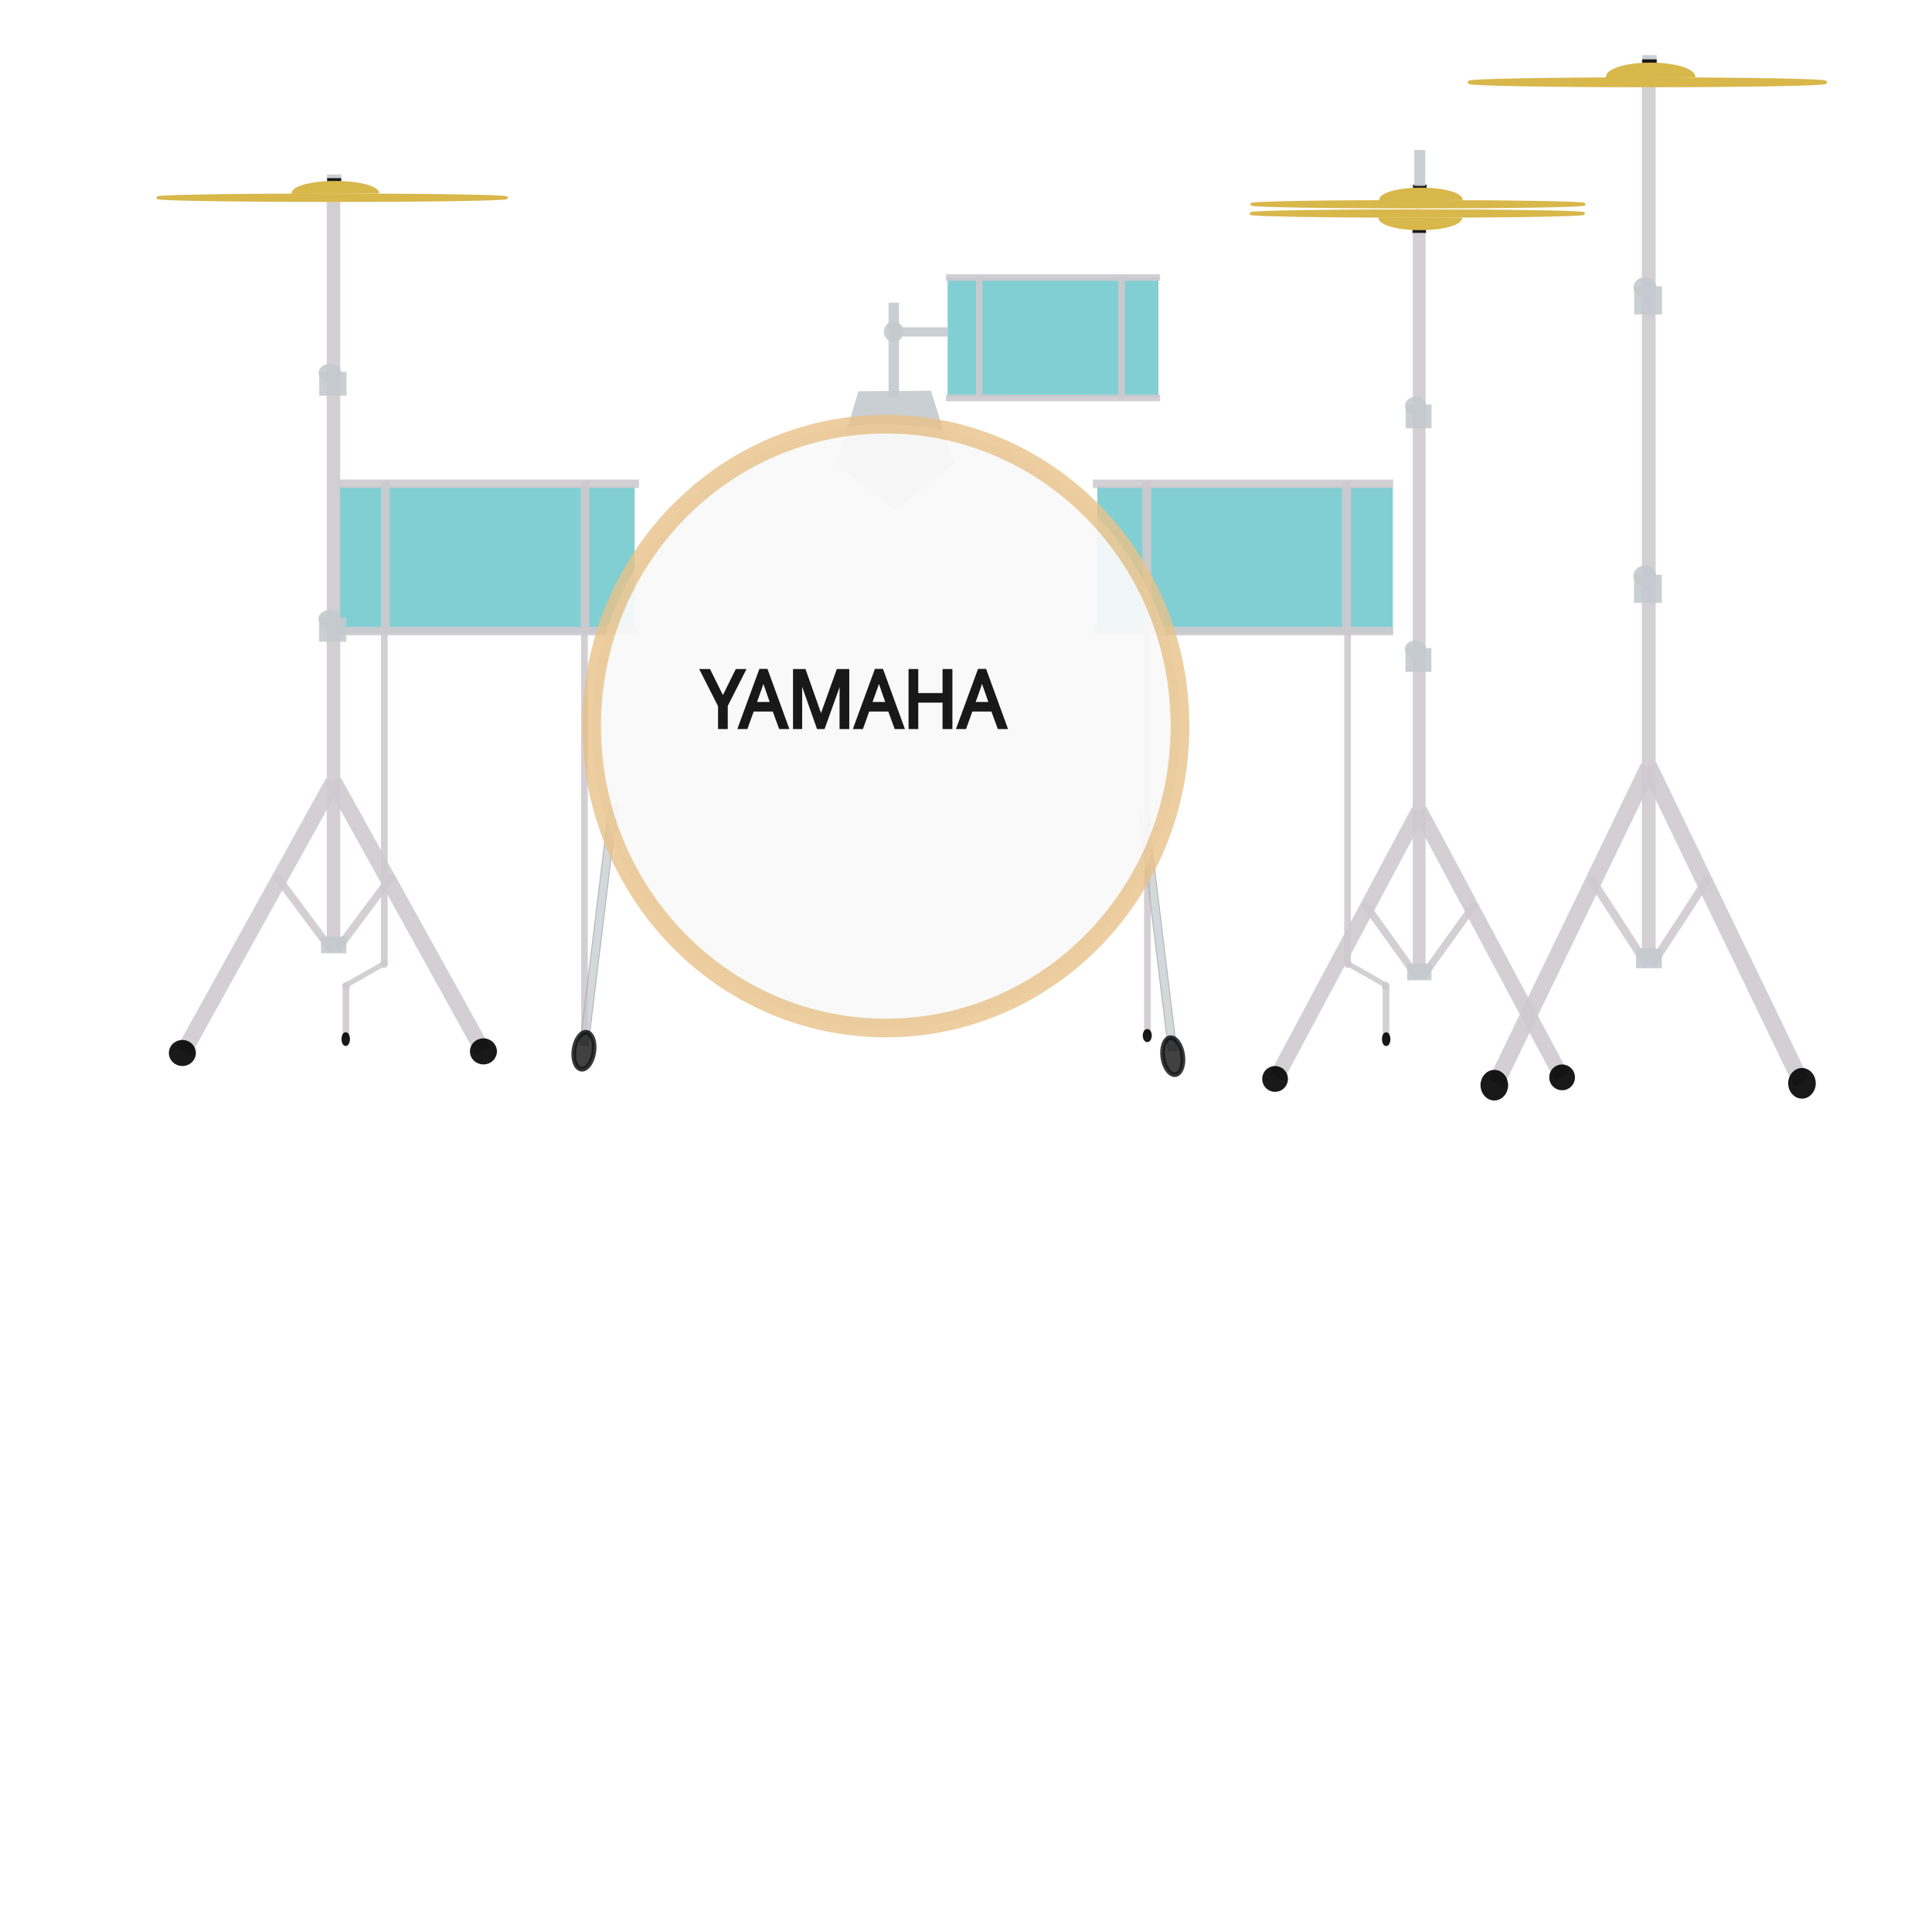
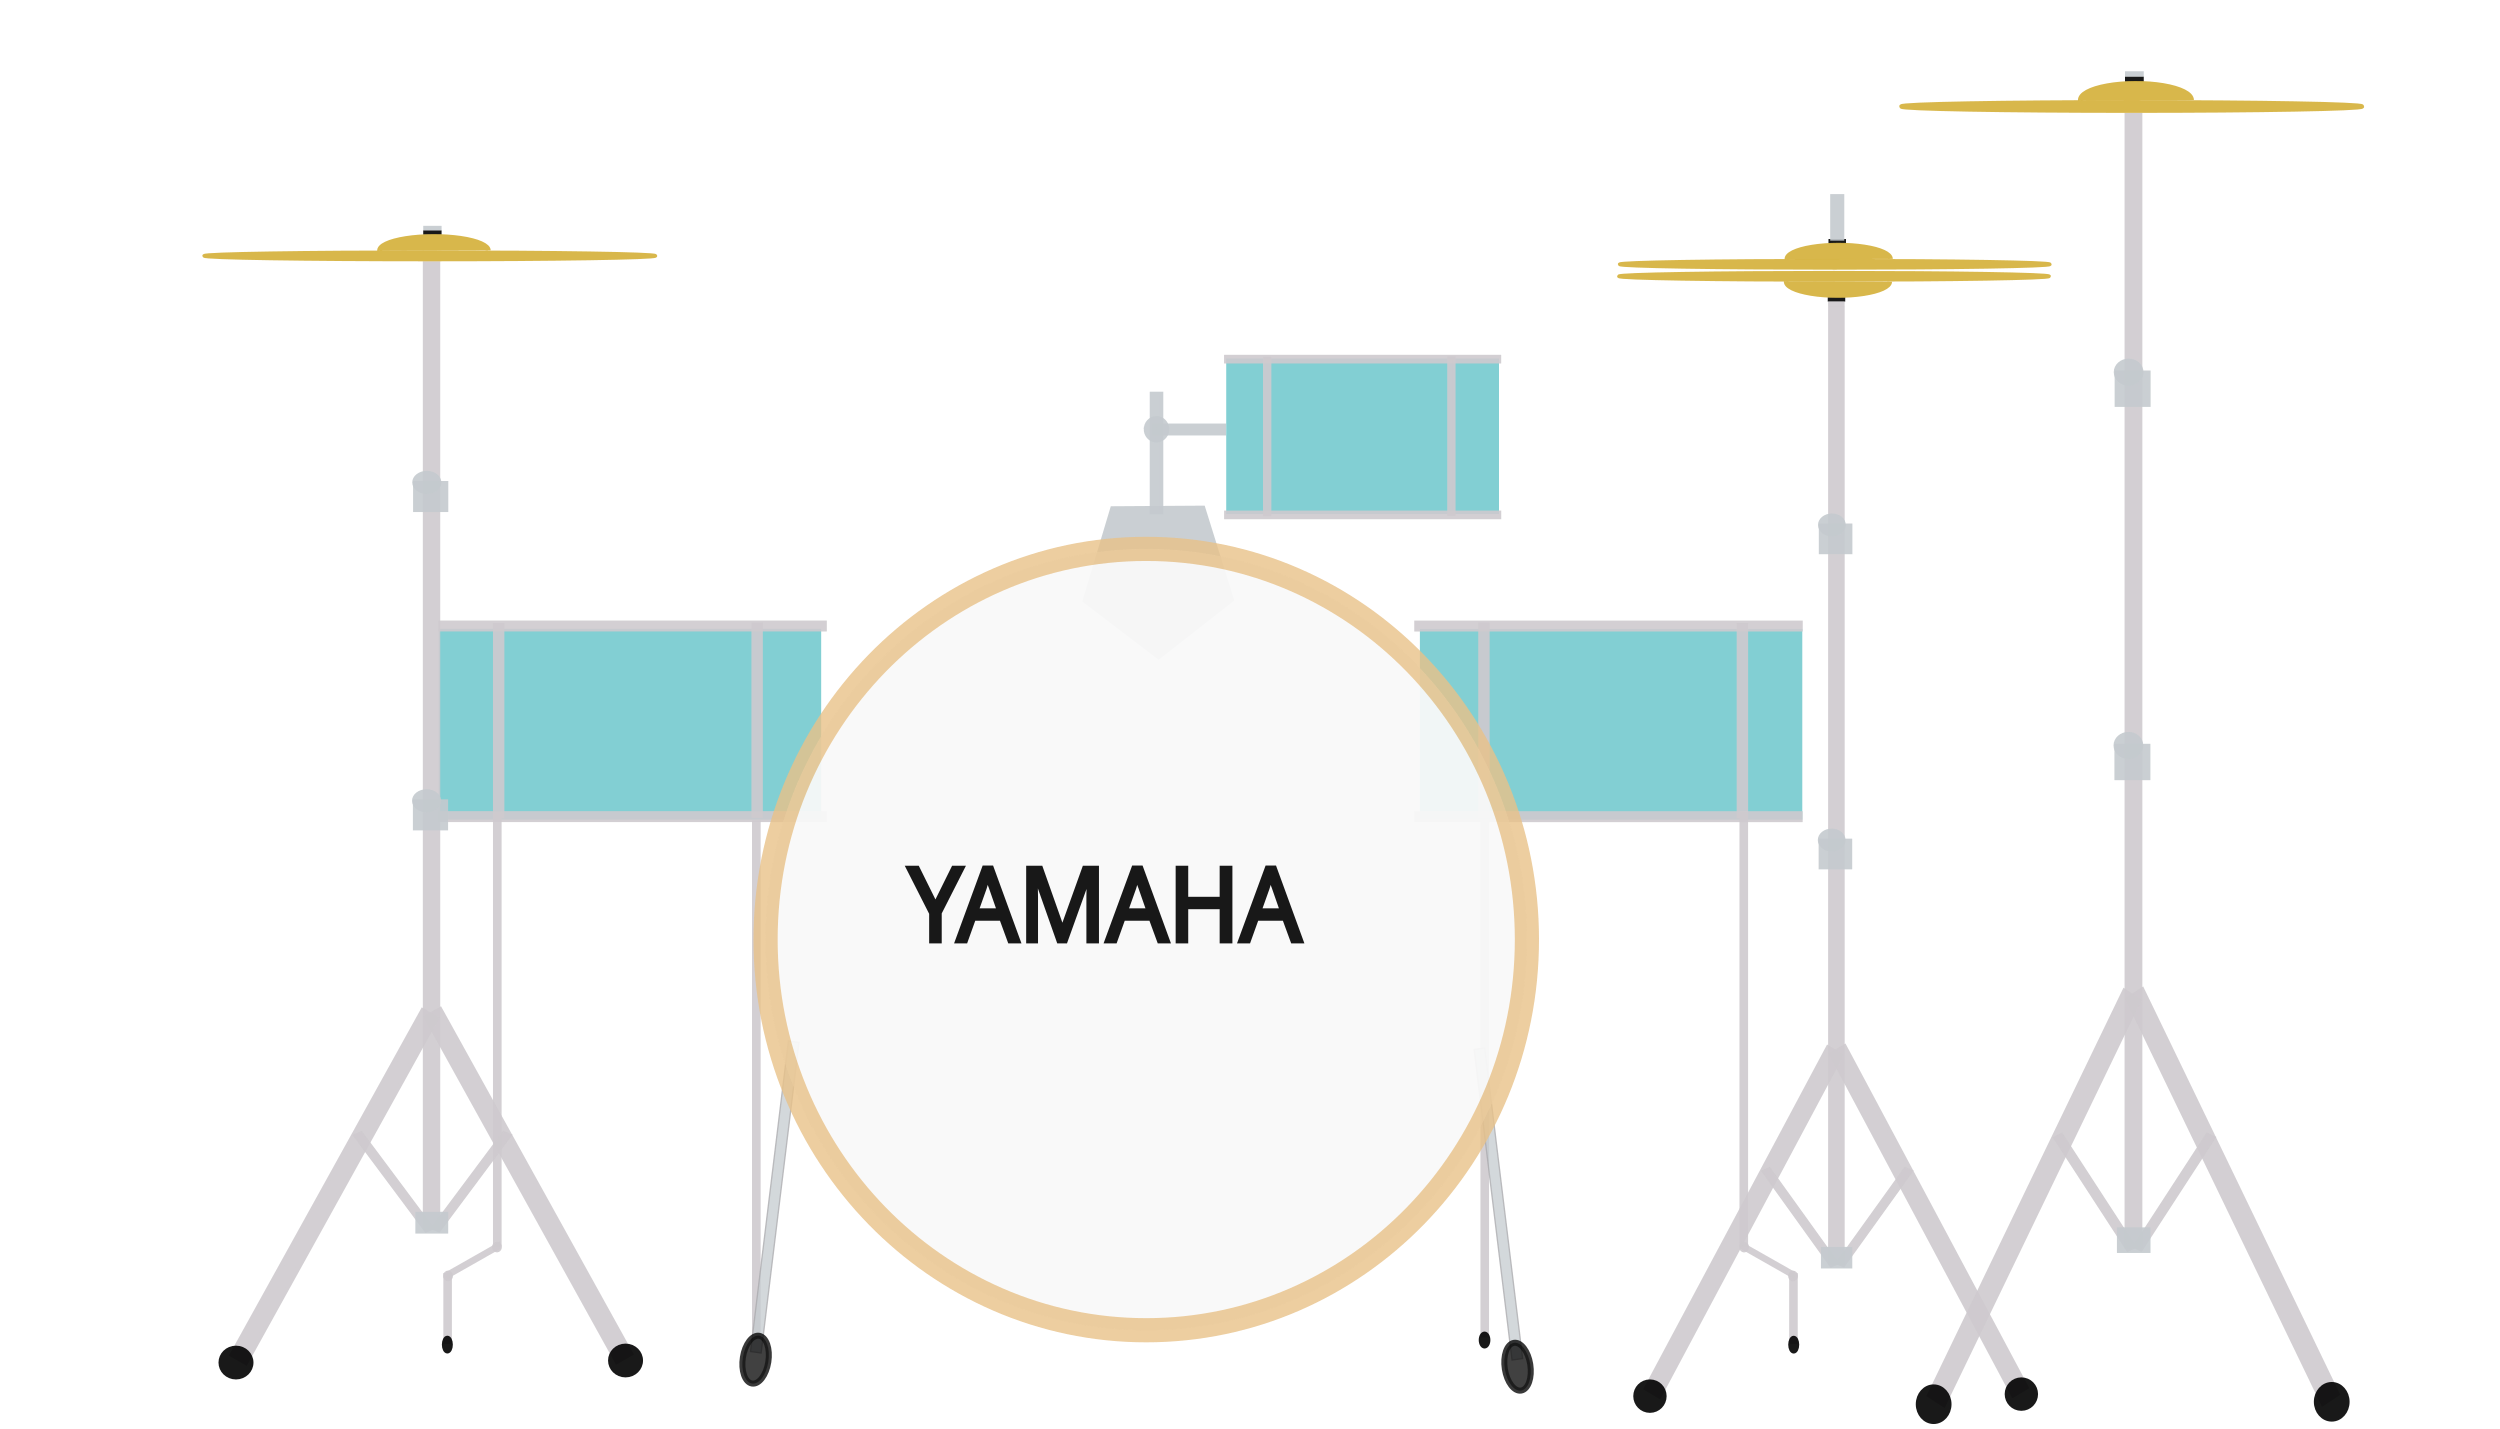
- <svg xmlns="http://www.w3.org/2000/svg" width="100%" height="100%" viewBox="0 0 210 210" version="1.1" id="svg5">
+ <svg xmlns="http://www.w3.org/2000/svg" width="100%" height="100%" viewBox="0 0 210 120" version="1.1" id="svg5">
  <defs id="defs2" />
  <g id="layer1" />
  <g id="layer6">
    <rect style="opacity:0.9;fill:#74cace;fill-opacity:1;fill-rule:evenodd;stroke:#74cace;stroke-width:0.445;stroke-dasharray:none;stroke-opacity:1" id="rect14961-6" width="31.677" height="15.578" x="37.079" y="53.045" />
    <rect style="opacity:0.9;fill:#cecace;fill-opacity:1;fill-rule:evenodd;stroke:#cecace;stroke-width:0.445;stroke-dasharray:none;stroke-opacity:1" id="rect15015-8" width="32.189" height="0.475" x="37.041" y="52.347" />
    <rect style="opacity:0.9;fill:#cecace;fill-opacity:1;fill-rule:evenodd;stroke:#cecace;stroke-width:0.354;stroke-dasharray:none;stroke-opacity:1" id="rect15015-1-4" width="16.057" height="0.605" x="52.508" y="-42.191" transform="rotate(90)" />
    <rect style="opacity:0.9;fill:#cecace;fill-opacity:1;fill-rule:evenodd;stroke:#cecace;stroke-width:0.354;stroke-dasharray:none;stroke-opacity:1" id="rect15015-1-2-4" width="16.057" height="0.605" x="52.474" y="-63.902" transform="rotate(90)" />
    <rect style="opacity:0.9;fill:#cecace;fill-opacity:1;fill-rule:evenodd;stroke:#cecace;stroke-width:0.445;stroke-dasharray:none;stroke-opacity:1" id="rect15015-3-8" width="32.189" height="0.475" x="37.048" y="68.359" />
    <rect style="opacity:0.9;fill:#cecace;fill-opacity:1;fill-rule:evenodd;stroke:#cecace;stroke-width:0.365;stroke-dasharray:none;stroke-opacity:1" id="rect24249" width="0.36" height="43.059" x="63.351" y="69.096" />
    <rect style="opacity:0.9;fill:#cecace;fill-opacity:1;fill-rule:evenodd;stroke:#cecace;stroke-width:0.344;stroke-dasharray:none;stroke-opacity:1" id="rect24249-6" width="0.38" height="36.209" x="41.583" y="68.332" />
    <rect style="opacity:0.9;fill:#cecace;fill-opacity:1;fill-rule:evenodd;stroke:#cecace;stroke-width:0.166;stroke-dasharray:none;stroke-opacity:1" id="rect24249-6-0" width="0.553" height="5.786" x="37.324" y="107.016" />
    <ellipse style="opacity:0.9;fill:#000000;fill-opacity:1;fill-rule:evenodd;stroke:#000000;stroke-width:0.339;stroke-dasharray:none;stroke-opacity:1" id="path24273" cx="37.578" cy="112.947" rx="0.292" ry="0.579" />
    <ellipse style="opacity:0.9;fill:#cecace;fill-opacity:1;fill-rule:evenodd;stroke:#cecace;stroke-width:0.339;stroke-dasharray:none;stroke-opacity:1" id="path24275" cx="41.745" cy="104.752" rx="0.245" ry="0.282" />
    <ellipse style="opacity:0.9;fill:#cecace;fill-opacity:1;fill-rule:evenodd;stroke:#cecace;stroke-width:0.339;stroke-dasharray:none;stroke-opacity:1" id="path24275-1" cx="37.637" cy="107.178" rx="0.245" ry="0.282" />
    <rect style="opacity:0.9;fill:#cecace;fill-opacity:1;fill-rule:evenodd;stroke:#cecace;stroke-width:0.392;stroke-dasharray:none;stroke-opacity:1" id="rect25003" width="4.826" height="0.237" x="36.299" y="125.012" transform="matrix(0.8695952,-0.4937653,0.04870563,0.9988132,0,0)" />
  </g>
  <g id="layer6-7" transform="matrix(-1,0,0,1,220.3069,0.00263549)">
    <rect style="opacity:0.9;fill:#74cace;fill-opacity:1;fill-rule:evenodd;stroke:#74cace;stroke-width:0.445;stroke-dasharray:none;stroke-opacity:1" id="rect14961-6-4" width="31.677" height="15.578" x="69.137" y="53.047" />
    <rect style="opacity:0.9;fill:#cecace;fill-opacity:1;fill-rule:evenodd;stroke:#cecace;stroke-width:0.445;stroke-dasharray:none;stroke-opacity:1" id="rect15015-8-8" width="32.189" height="0.475" x="69.098" y="52.348" />
    <rect style="opacity:0.9;fill:#cecace;fill-opacity:1;fill-rule:evenodd;stroke:#cecace;stroke-width:0.354;stroke-dasharray:none;stroke-opacity:1" id="rect15015-1-4-9" width="16.057" height="0.605" x="52.51" y="-74.248" transform="rotate(90)" />
    <rect style="opacity:0.9;fill:#cecace;fill-opacity:1;fill-rule:evenodd;stroke:#cecace;stroke-width:0.354;stroke-dasharray:none;stroke-opacity:1" id="rect15015-1-2-4-3" width="16.057" height="0.605" x="52.476" y="-95.959" transform="rotate(90)" />
    <rect style="opacity:0.9;fill:#cecace;fill-opacity:1;fill-rule:evenodd;stroke:#cecace;stroke-width:0.445;stroke-dasharray:none;stroke-opacity:1" id="rect15015-3-8-5" width="32.189" height="0.475" x="69.105" y="68.361" />
    <rect style="opacity:0.9;fill:#cecace;fill-opacity:1;fill-rule:evenodd;stroke:#cecace;stroke-width:0.365;stroke-dasharray:none;stroke-opacity:1" id="rect24249-2" width="0.36" height="43.059" x="95.408" y="69.098" />
    <rect style="opacity:0.9;fill:#cecace;fill-opacity:1;fill-rule:evenodd;stroke:#cecace;stroke-width:0.344;stroke-dasharray:none;stroke-opacity:1" id="rect24249-6-8" width="0.38" height="36.209" x="73.64" y="68.334" />
    <rect style="opacity:0.9;fill:#cecace;fill-opacity:1;fill-rule:evenodd;stroke:#cecace;stroke-width:0.166;stroke-dasharray:none;stroke-opacity:1" id="rect24249-6-0-8" width="0.553" height="5.786" x="69.381" y="107.017" />
    <ellipse style="opacity:0.9;fill:#000000;fill-opacity:1;fill-rule:evenodd;stroke:#000000;stroke-width:0.339;stroke-dasharray:none;stroke-opacity:1" id="path24273-6" cx="69.635" cy="112.949" rx="0.292" ry="0.579" />
    <ellipse style="opacity:0.9;fill:#cecace;fill-opacity:1;fill-rule:evenodd;stroke:#cecace;stroke-width:0.339;stroke-dasharray:none;stroke-opacity:1" id="path24275-14" cx="73.802" cy="104.754" rx="0.245" ry="0.282" />
    <ellipse style="opacity:0.9;fill:#cecace;fill-opacity:1;fill-rule:evenodd;stroke:#cecace;stroke-width:0.339;stroke-dasharray:none;stroke-opacity:1" id="path24275-1-2" cx="69.694" cy="107.18" rx="0.245" ry="0.282" />
    <rect style="opacity:0.9;fill:#cecace;fill-opacity:1;fill-rule:evenodd;stroke:#cecace;stroke-width:0.392;stroke-dasharray:none;stroke-opacity:1" id="rect25003-3" width="4.826" height="0.237" x="72.17" y="142.747" transform="matrix(0.8695952,-0.4937653,0.04870563,0.9988132,0,0)" />
    <ellipse style="opacity:0.9;fill:#000000;fill-opacity:1;fill-rule:evenodd;stroke:#000000;stroke-width:0.339;stroke-dasharray:none;stroke-opacity:1" id="path25866" cx="-95.604" cy="112.561" transform="scale(-1,1)" rx="0.32" ry="0.543" />
  </g>
  <g id="layer2">
    <rect style="opacity:0.91;fill:#c4cace;fill-opacity:0.82;fill-rule:evenodd;stroke:#aaa9ad;stroke-width:0.113;stroke-dasharray:none;stroke-opacity:0.855" id="rect1109-4" width="0.897" height="26.282" x="-113.148" y="104.286" ry="0" transform="matrix(-0.990588,0.1368771,0.1211411,0.9926353,0,0)" />
    <ellipse style="display:inline;opacity:0.91;fill:#000000;fill-opacity:0.82;fill-rule:evenodd;stroke:#000000;stroke-width:0.506;stroke-dasharray:none;stroke-opacity:0.855" id="path2694-5" cx="-108.26" cy="135.268" rx="1.085" ry="2.027" transform="matrix(-0.9847316,0.1740794,0.1542636,0.9880297,0,0)" />
    <path style="opacity:0.9;fill:#c4cace;fill-opacity:1;fill-rule:evenodd;stroke:#c4cace;stroke-width:0.2;stroke-dasharray:none;stroke-opacity:1" id="path4529" d="m 110.954,134.151 1.465,4.416 -3.747,2.757 -3.78,-2.711 1.411,-4.433 z" transform="matrix(1.644397,0,0,1.749745,-81.37719,-192.0809)" />
    <rect style="opacity:0.91;fill:#c4cace;fill-opacity:0.82;fill-rule:evenodd;stroke:#aaa9ad;stroke-width:0.113;stroke-dasharray:none;stroke-opacity:0.855" id="rect1109" width="0.897" height="26.282" x="76.343" y="77.561" ry="0" transform="matrix(0.990588,0.1368771,-0.1211411,0.9926353,0,0)" />
    <ellipse style="opacity:0.934;fill:#f9f9f9;fill-rule:evenodd;stroke:#e7c188;stroke-width:2.032;stroke-opacity:0.855" id="path288" cx="96.284" cy="78.923" rx="31.976" ry="32.817" />
    <ellipse style="opacity:0.91;fill:#000000;fill-opacity:0.82;fill-rule:evenodd;stroke:#000000;stroke-width:0.506;stroke-dasharray:none;stroke-opacity:0.855" id="path2694" cx="80.346" cy="101.439" rx="1.085" ry="2.027" transform="matrix(0.9847316,0.1740794,-0.1542636,0.9880297,0,0)" />
    <rect style="opacity:0.9;fill:#c4cace;fill-opacity:1;fill-rule:evenodd;stroke:#c4cace;stroke-width:0.331;stroke-dasharray:none;stroke-opacity:1" id="rect7127" width="0.807" height="9.969" x="96.744" y="33.068" />
    <rect style="opacity:0.9;fill:#c4cace;fill-opacity:1;fill-rule:evenodd;stroke:#c4cace;stroke-width:0.248;stroke-dasharray:none;stroke-opacity:1" id="rect7127-8" width="0.753" height="5.973" x="35.7" y="-102.869" transform="rotate(90)" />
    <path style="opacity:0.9;fill:#c4cace;fill-opacity:1;fill-rule:evenodd;stroke:#c4cace;stroke-width:0.339;stroke-dasharray:none;stroke-opacity:1" id="path11717" d="m 96.256,35.901 a 0.903,0.941 0 0 1 1.013,-0.776 0.903,0.941 0 0 1 0.774,1.033 0.903,0.941 0 0 1 -0.967,0.838 0.903,0.941 0 0 1 -0.832,-0.982 l 0.902,0.044 z" />
    <rect style="opacity:0.9;fill:#74cace;fill-opacity:1;fill-rule:evenodd;stroke:#74cace;stroke-width:0.339;stroke-dasharray:none;stroke-opacity:1" id="rect14961" width="22.574" height="12.728" x="103.172" y="30.285" />
    <rect style="opacity:0.9;fill:#cecace;fill-opacity:1;fill-rule:evenodd;stroke:#cecace;stroke-width:0.339;stroke-dasharray:none;stroke-opacity:1" id="rect15015" width="22.939" height="0.388" x="102.99" y="29.975" />
    <rect style="opacity:0.9;fill:#cecace;fill-opacity:1;fill-rule:evenodd;stroke:#cecace;stroke-width:0.27;stroke-dasharray:none;stroke-opacity:1" id="rect15015-1" width="13.119" height="0.431" x="30.107" y="-106.659" transform="rotate(90)" />
    <rect style="opacity:0.9;fill:#cecace;fill-opacity:1;fill-rule:evenodd;stroke:#cecace;stroke-width:0.27;stroke-dasharray:none;stroke-opacity:1" id="rect15015-1-2" width="13.119" height="0.431" x="30.079" y="-122.132" transform="rotate(90)" />
    <rect style="opacity:0.9;fill:#cecace;fill-opacity:1;fill-rule:evenodd;stroke:#cecace;stroke-width:0.339;stroke-dasharray:none;stroke-opacity:1" id="rect15015-3" width="22.939" height="0.388" x="102.995" y="43.058" />
    <text xml:space="preserve" style="font-style:normal;font-variant:normal;font-weight:normal;font-stretch:normal;font-size:8.378px;font-family:'Eras Bold ITC';-inkscape-font-specification:'Eras Bold ITC, Normal';font-variant-ligatures:normal;font-variant-caps:normal;font-variant-numeric:normal;font-variant-east-asian:normal;opacity:0.9;fill:#000000;fill-opacity:1;fill-rule:evenodd;stroke:#000000;stroke-width:0.339;stroke-dasharray:none;stroke-opacity:1" x="78.678" y="76.65" id="text25922" transform="scale(0.9694289,1.031535)">
      <tspan id="tspan25920" style="font-style:normal;font-variant:normal;font-weight:normal;font-stretch:normal;font-size:8.378px;font-family:'Eras Bold ITC';-inkscape-font-specification:'Eras Bold ITC, Normal';font-variant-ligatures:normal;font-variant-caps:normal;font-variant-numeric:normal;font-variant-east-asian:normal;stroke-width:0.339" x="78.678" y="76.65">YAMAHA</tspan>
    </text>
  </g>
  <g id="layer5" transform="matrix(1.526374,0,0,1.300234,-16.09618,-59.36242)">
    <rect style="opacity:0.9;fill:#cecace;fill-opacity:1;fill-rule:evenodd;stroke:#cecace;stroke-width:0.339;stroke-dasharray:none;stroke-opacity:1" id="rect16645" width="0.619" height="62.232" x="33.984" y="62.701" />
    <rect style="opacity:0.9;fill:#cecace;fill-opacity:1;fill-rule:evenodd;stroke:#cecace;stroke-width:0.261;stroke-dasharray:none;stroke-opacity:1" id="rect16645-8" width="0.925" height="24.617" x="-16.973" y="112.676" transform="matrix(0.8299563,-0.5578285,0.4267308,0.9043787,0,0)" />
    <rect style="opacity:0.9;fill:#cecace;fill-opacity:1;fill-rule:evenodd;stroke:#cecace;stroke-width:0.261;stroke-dasharray:none;stroke-opacity:1" id="rect16645-8-5" width="0.925" height="24.617" x="-79.731" y="74.045" transform="matrix(-0.8299563,-0.5578285,-0.4267308,0.9043787,0,0)" />
    <rect style="opacity:0.9;fill:#cecace;fill-opacity:1;fill-rule:evenodd;stroke:#cecace;stroke-width:0.087;stroke-dasharray:none;stroke-opacity:1" id="rect16645-8-5-6" width="0.494" height="7.414" x="38.201" y="-127.914" transform="matrix(-0.8947201,0.4466274,-0.536247,-0.8440611,0,0)" />
    <rect style="opacity:0.9;fill:#cecace;fill-opacity:1;fill-rule:evenodd;stroke:#cecace;stroke-width:0.087;stroke-dasharray:none;stroke-opacity:1" id="rect16645-8-5-6-0" width="0.494" height="7.414" x="96.482" y="-97.059" transform="matrix(0.8947201,0.4466274,0.536247,-0.8440611,0,0)" />
    <ellipse style="opacity:0.9;fill:#000000;fill-opacity:1;fill-rule:evenodd;stroke:#000000;stroke-width:0.339;stroke-dasharray:none;stroke-opacity:1" id="path16745" cx="23.532" cy="133.682" rx="0.793" ry="0.922" />
    <rect style="opacity:0.9;fill:#000000;fill-opacity:1;fill-rule:evenodd;stroke:#000000;stroke-width:0.241;stroke-dasharray:none;stroke-opacity:1" id="rect20898" width="0.769" height="0.042" x="33.957" y="60.655" />
    <rect style="opacity:0.9;fill:#c4cace;fill-opacity:1;fill-rule:evenodd;stroke:#c4cace;stroke-width:0.241;stroke-dasharray:none;stroke-opacity:1" id="rect20898-1" width="0.769" height="0.042" x="33.958" y="60.365" />
    <ellipse style="opacity:0.9;fill:#000000;fill-opacity:1;fill-rule:evenodd;stroke:#000000;stroke-width:0.339;stroke-dasharray:none;stroke-opacity:1" id="path16745-2" cx="44.97" cy="133.549" rx="0.793" ry="0.922" />
    <rect style="opacity:0.9;fill:#c4cace;fill-opacity:1;fill-rule:evenodd;stroke:#c4cace;stroke-width:0.339;stroke-dasharray:none;stroke-opacity:1" id="rect16865" width="1.47" height="1.07" x="33.572" y="124.11" />
    <rect style="opacity:0.9;fill:#c4cace;fill-opacity:1;fill-rule:evenodd;stroke:#c4cace;stroke-width:0.225;stroke-dasharray:none;stroke-opacity:1" id="rect17853" width="1.713" height="1.779" x="33.38" y="97.41" />
    <ellipse style="opacity:0.9;fill:#c4cace;fill-opacity:1;fill-rule:evenodd;stroke:#c4cace;stroke-width:0.241;stroke-dasharray:none;stroke-opacity:1" id="path17855" cx="34.021" cy="97.389" rx="0.681" ry="0.627" />
    <rect style="opacity:0.9;fill:#c4cace;fill-opacity:1;fill-rule:evenodd;stroke:#c4cace;stroke-width:0.225;stroke-dasharray:none;stroke-opacity:1" id="rect17853-5" width="1.713" height="1.779" x="33.391" y="76.843" />
    <ellipse style="opacity:0.9;fill:#c4cace;fill-opacity:1;fill-rule:evenodd;stroke:#c4cace;stroke-width:0.241;stroke-dasharray:none;stroke-opacity:1" id="path17855-1" cx="34.033" cy="76.822" rx="0.681" ry="0.627" />
    <ellipse style="opacity:0.9;fill:#d4af37;fill-opacity:1;fill-rule:evenodd;stroke:#d4af37;stroke-width:0.241;stroke-dasharray:none;stroke-opacity:1" id="path18664" cx="34.198" cy="62.185" rx="12.4" ry="0.232" />
    <path style="opacity:0.9;fill:#d4af37;fill-opacity:1;fill-rule:evenodd;stroke:#d4af37;stroke-width:0.281;stroke-dasharray:none;stroke-opacity:1" id="path18666" d="m 37.409,-61.831 a 2.983,0.91 0 0 1 -1.518,0.793 2.983,0.91 0 0 1 -3.008,-0.014 2.983,0.91 0 0 1 -1.438,-0.806" transform="scale(1,-1)" />
  </g>
  <g id="layer5-1" transform="matrix(1.455385,0,0,1.287065,59.9026,-55.37499)">
    <rect style="opacity:0.9;fill:#cecace;fill-opacity:1;fill-rule:evenodd;stroke:#cecace;stroke-width:0.339;stroke-dasharray:none;stroke-opacity:1" id="rect16645-6" width="0.619" height="62.232" x="64.522" y="63.162" />
    <rect style="opacity:0.9;fill:#cecace;fill-opacity:1;fill-rule:evenodd;stroke:#cecace;stroke-width:0.261;stroke-dasharray:none;stroke-opacity:1" id="rect16645-8-34" width="0.925" height="24.617" x="10.763" y="130.294" transform="matrix(0.8299563,-0.5578285,0.4267308,0.9043787,0,0)" />
    <rect style="opacity:0.9;fill:#cecace;fill-opacity:1;fill-rule:evenodd;stroke:#cecace;stroke-width:0.261;stroke-dasharray:none;stroke-opacity:1" id="rect16645-8-5-3" width="0.925" height="24.617" x="-107.865" y="57.201" transform="matrix(-0.8299563,-0.5578285,-0.4267308,0.9043787,0,0)" />
    <rect style="opacity:0.9;fill:#cecace;fill-opacity:1;fill-rule:evenodd;stroke:#cecace;stroke-width:0.087;stroke-dasharray:none;stroke-opacity:1" id="rect16645-8-5-6-5" width="0.494" height="7.414" x="12.537" y="-142.04" transform="matrix(-0.8947201,0.4466274,-0.536247,-0.8440611,0,0)" />
    <rect style="opacity:0.9;fill:#cecace;fill-opacity:1;fill-rule:evenodd;stroke:#cecace;stroke-width:0.087;stroke-dasharray:none;stroke-opacity:1" id="rect16645-8-5-6-0-2" width="0.494" height="7.414" x="122.644" y="-83.762" transform="matrix(0.8947201,0.4466274,0.536247,-0.8440611,0,0)" />
    <ellipse style="opacity:0.9;fill:#000000;fill-opacity:1;fill-rule:evenodd;stroke:#000000;stroke-width:0.339;stroke-dasharray:none;stroke-opacity:1" id="path16745-28" cx="54.07" cy="134.143" rx="0.793" ry="0.922" />
    <rect style="opacity:0.9;fill:#000000;fill-opacity:1;fill-rule:evenodd;stroke:#000000;stroke-width:0.241;stroke-dasharray:none;stroke-opacity:1" id="rect20898-12" width="0.769" height="0.042" x="64.495" y="58.745" />
    <rect style="opacity:0.9;fill:#c4cace;fill-opacity:1;fill-rule:evenodd;stroke:#c4cace;stroke-width:0.697;stroke-dasharray:none;stroke-opacity:1" id="rect20898-1-3" width="0.116" height="2.341" x="64.822" y="56.041" />
    <ellipse style="opacity:0.9;fill:#000000;fill-opacity:1;fill-rule:evenodd;stroke:#000000;stroke-width:0.339;stroke-dasharray:none;stroke-opacity:1" id="path16745-2-57" cx="75.507" cy="134.01" rx="0.793" ry="0.922" />
    <rect style="opacity:0.9;fill:#c4cace;fill-opacity:1;fill-rule:evenodd;stroke:#c4cace;stroke-width:0.339;stroke-dasharray:none;stroke-opacity:1" id="rect16865-5" width="1.47" height="1.07" x="64.109" y="124.571" />
    <rect style="opacity:0.9;fill:#c4cace;fill-opacity:1;fill-rule:evenodd;stroke:#c4cace;stroke-width:0.225;stroke-dasharray:none;stroke-opacity:1" id="rect17853-9" width="1.713" height="1.779" x="63.918" y="97.871" />
    <ellipse style="opacity:0.9;fill:#c4cace;fill-opacity:1;fill-rule:evenodd;stroke:#c4cace;stroke-width:0.241;stroke-dasharray:none;stroke-opacity:1" id="path17855-7" cx="64.559" cy="97.85" rx="0.681" ry="0.627" />
    <rect style="opacity:0.9;fill:#c4cace;fill-opacity:1;fill-rule:evenodd;stroke:#c4cace;stroke-width:0.225;stroke-dasharray:none;stroke-opacity:1" id="rect17853-5-0" width="1.713" height="1.779" x="63.929" y="77.304" />
    <ellipse style="opacity:0.9;fill:#c4cace;fill-opacity:1;fill-rule:evenodd;stroke:#c4cace;stroke-width:0.241;stroke-dasharray:none;stroke-opacity:1" id="path17855-1-8" cx="64.571" cy="77.284" rx="0.681" ry="0.627" />
    <ellipse style="opacity:0.9;fill:#d4af37;fill-opacity:1;fill-rule:evenodd;stroke:#d4af37;stroke-width:0.241;stroke-dasharray:none;stroke-opacity:1" id="path18664-2" cx="64.736" cy="60.274" rx="12.4" ry="0.232" />
    <path style="opacity:0.9;fill:#d4af37;fill-opacity:1;fill-rule:evenodd;stroke:#d4af37;stroke-width:0.281;stroke-dasharray:none;stroke-opacity:1" id="path18666-8" d="m 67.947,-59.921 a 2.983,0.91 0 0 1 -1.518,0.793 2.983,0.91 0 0 1 -3.008,-0.014 2.983,0.91 0 0 1 -1.438,-0.806" transform="scale(1,-1)" />
    <rect style="opacity:0.9;fill:#000000;fill-opacity:1;fill-rule:evenodd;stroke:#000000;stroke-width:0.241;stroke-dasharray:none;stroke-opacity:1" id="rect20898-12-0" width="0.769" height="0.042" x="64.452" y="-62.587" transform="scale(1,-1)" />
    <rect style="opacity:0.9;fill:#cecace;fill-opacity:1;fill-rule:evenodd;stroke:#cecace;stroke-width:0.239;stroke-dasharray:none;stroke-opacity:1" id="rect20898-1-3-3" width="0.718" height="0.045" x="64.471" y="-62.879" transform="scale(1,-1)" />
    <ellipse style="opacity:0.9;fill:#d4af37;fill-opacity:1;fill-rule:evenodd;stroke:#d4af37;stroke-width:0.241;stroke-dasharray:none;stroke-opacity:1" id="path18664-2-5" cx="64.693" cy="-61.057" rx="12.4" ry="0.232" transform="scale(1,-1)" />
    <path style="opacity:0.9;fill:#d4af37;fill-opacity:1;fill-rule:evenodd;stroke:#d4af37;stroke-width:0.281;stroke-dasharray:none;stroke-opacity:1" id="path18666-8-0" d="m 67.903,61.411 a 2.983,0.91 0 0 1 -1.518,0.793 2.983,0.91 0 0 1 -3.008,-0.014 2.983,0.91 0 0 1 -1.438,-0.806" />
  </g>
  <g id="layer5-3" transform="matrix(1.559852,0,0,1.524672,68.84619,-97.84797)">
    <rect style="opacity:0.9;fill:#cecace;fill-opacity:1;fill-rule:evenodd;stroke:#cecace;stroke-width:0.339;stroke-dasharray:none;stroke-opacity:1" id="rect16645-3" width="0.619" height="62.232" x="70.444" y="70.559" />
    <rect style="opacity:0.9;fill:#cecace;fill-opacity:1;fill-rule:evenodd;stroke:#cecace;stroke-width:0.261;stroke-dasharray:none;stroke-opacity:1" id="rect16645-8-3" width="0.925" height="24.617" x="12.988" y="139.845" transform="matrix(0.8299563,-0.5578285,0.4267308,0.9043787,0,0)" />
    <rect style="opacity:0.9;fill:#cecace;fill-opacity:1;fill-rule:evenodd;stroke:#cecace;stroke-width:0.261;stroke-dasharray:none;stroke-opacity:1" id="rect16645-8-5-8" width="0.925" height="24.617" x="-116.476" y="60.069" transform="matrix(-0.8299563,-0.5578285,-0.4267308,0.9043787,0,0)" />
    <rect style="opacity:0.9;fill:#cecace;fill-opacity:1;fill-rule:evenodd;stroke:#cecace;stroke-width:0.087;stroke-dasharray:none;stroke-opacity:1" id="rect16645-8-5-6-4" width="0.494" height="7.414" x="11.499" y="-151.353" transform="matrix(-0.8947201,0.4466274,-0.536247,-0.8440611,0,0)" />
    <rect style="opacity:0.9;fill:#cecace;fill-opacity:1;fill-rule:evenodd;stroke:#cecace;stroke-width:0.087;stroke-dasharray:none;stroke-opacity:1" id="rect16645-8-5-6-0-1" width="0.494" height="7.414" x="131.657" y="-87.757" transform="matrix(0.8947201,0.4466274,0.536247,-0.8440611,0,0)" />
    <ellipse style="opacity:0.9;fill:#000000;fill-opacity:1;fill-rule:evenodd;stroke:#000000;stroke-width:0.339;stroke-dasharray:none;stroke-opacity:1" id="path16745-1" cx="59.993" cy="141.54" rx="0.793" ry="0.922" />
    <rect style="opacity:0.9;fill:#000000;fill-opacity:1;fill-rule:evenodd;stroke:#000000;stroke-width:0.241;stroke-dasharray:none;stroke-opacity:1" id="rect20898-6" width="0.769" height="0.042" x="70.418" y="68.514" />
    <rect style="opacity:0.9;fill:#c4cace;fill-opacity:1;fill-rule:evenodd;stroke:#c4cace;stroke-width:0.241;stroke-dasharray:none;stroke-opacity:1" id="rect20898-1-6" width="0.769" height="0.042" x="70.418" y="68.223" />
    <ellipse style="opacity:0.9;fill:#000000;fill-opacity:1;fill-rule:evenodd;stroke:#000000;stroke-width:0.339;stroke-dasharray:none;stroke-opacity:1" id="path16745-2-5" cx="81.43" cy="141.407" rx="0.793" ry="0.922" />
    <rect style="opacity:0.9;fill:#c4cace;fill-opacity:1;fill-rule:evenodd;stroke:#c4cace;stroke-width:0.339;stroke-dasharray:none;stroke-opacity:1" id="rect16865-8" width="1.47" height="1.07" x="70.032" y="131.968" />
    <rect style="opacity:0.9;fill:#c4cace;fill-opacity:1;fill-rule:evenodd;stroke:#c4cace;stroke-width:0.225;stroke-dasharray:none;stroke-opacity:1" id="rect17853-7" width="1.713" height="1.779" x="69.84" y="105.268" />
    <ellipse style="opacity:0.9;fill:#c4cace;fill-opacity:1;fill-rule:evenodd;stroke:#c4cace;stroke-width:0.241;stroke-dasharray:none;stroke-opacity:1" id="path17855-8" cx="70.481" cy="105.247" rx="0.681" ry="0.627" />
    <rect style="opacity:0.9;fill:#c4cace;fill-opacity:1;fill-rule:evenodd;stroke:#c4cace;stroke-width:0.225;stroke-dasharray:none;stroke-opacity:1" id="rect17853-5-4" width="1.713" height="1.779" x="69.852" y="84.702" />
    <ellipse style="opacity:0.9;fill:#c4cace;fill-opacity:1;fill-rule:evenodd;stroke:#c4cace;stroke-width:0.241;stroke-dasharray:none;stroke-opacity:1" id="path17855-1-2" cx="70.493" cy="84.681" rx="0.681" ry="0.627" />
    <ellipse style="opacity:0.9;fill:#d4af37;fill-opacity:1;fill-rule:evenodd;stroke:#d4af37;stroke-width:0.241;stroke-dasharray:none;stroke-opacity:1" id="path18664-4" cx="70.658" cy="70.043" rx="12.4" ry="0.232" />
    <path style="opacity:0.9;fill:#d4af37;fill-opacity:1;fill-rule:evenodd;stroke:#d4af37;stroke-width:0.281;stroke-dasharray:none;stroke-opacity:1" id="path18666-5" d="m 73.869,-69.69 a 2.983,0.91 0 0 1 -1.518,0.793 2.983,0.91 0 0 1 -3.008,-0.014 2.983,0.91 0 0 1 -1.438,-0.806" transform="scale(1,-1)" />
  </g>
</svg>
